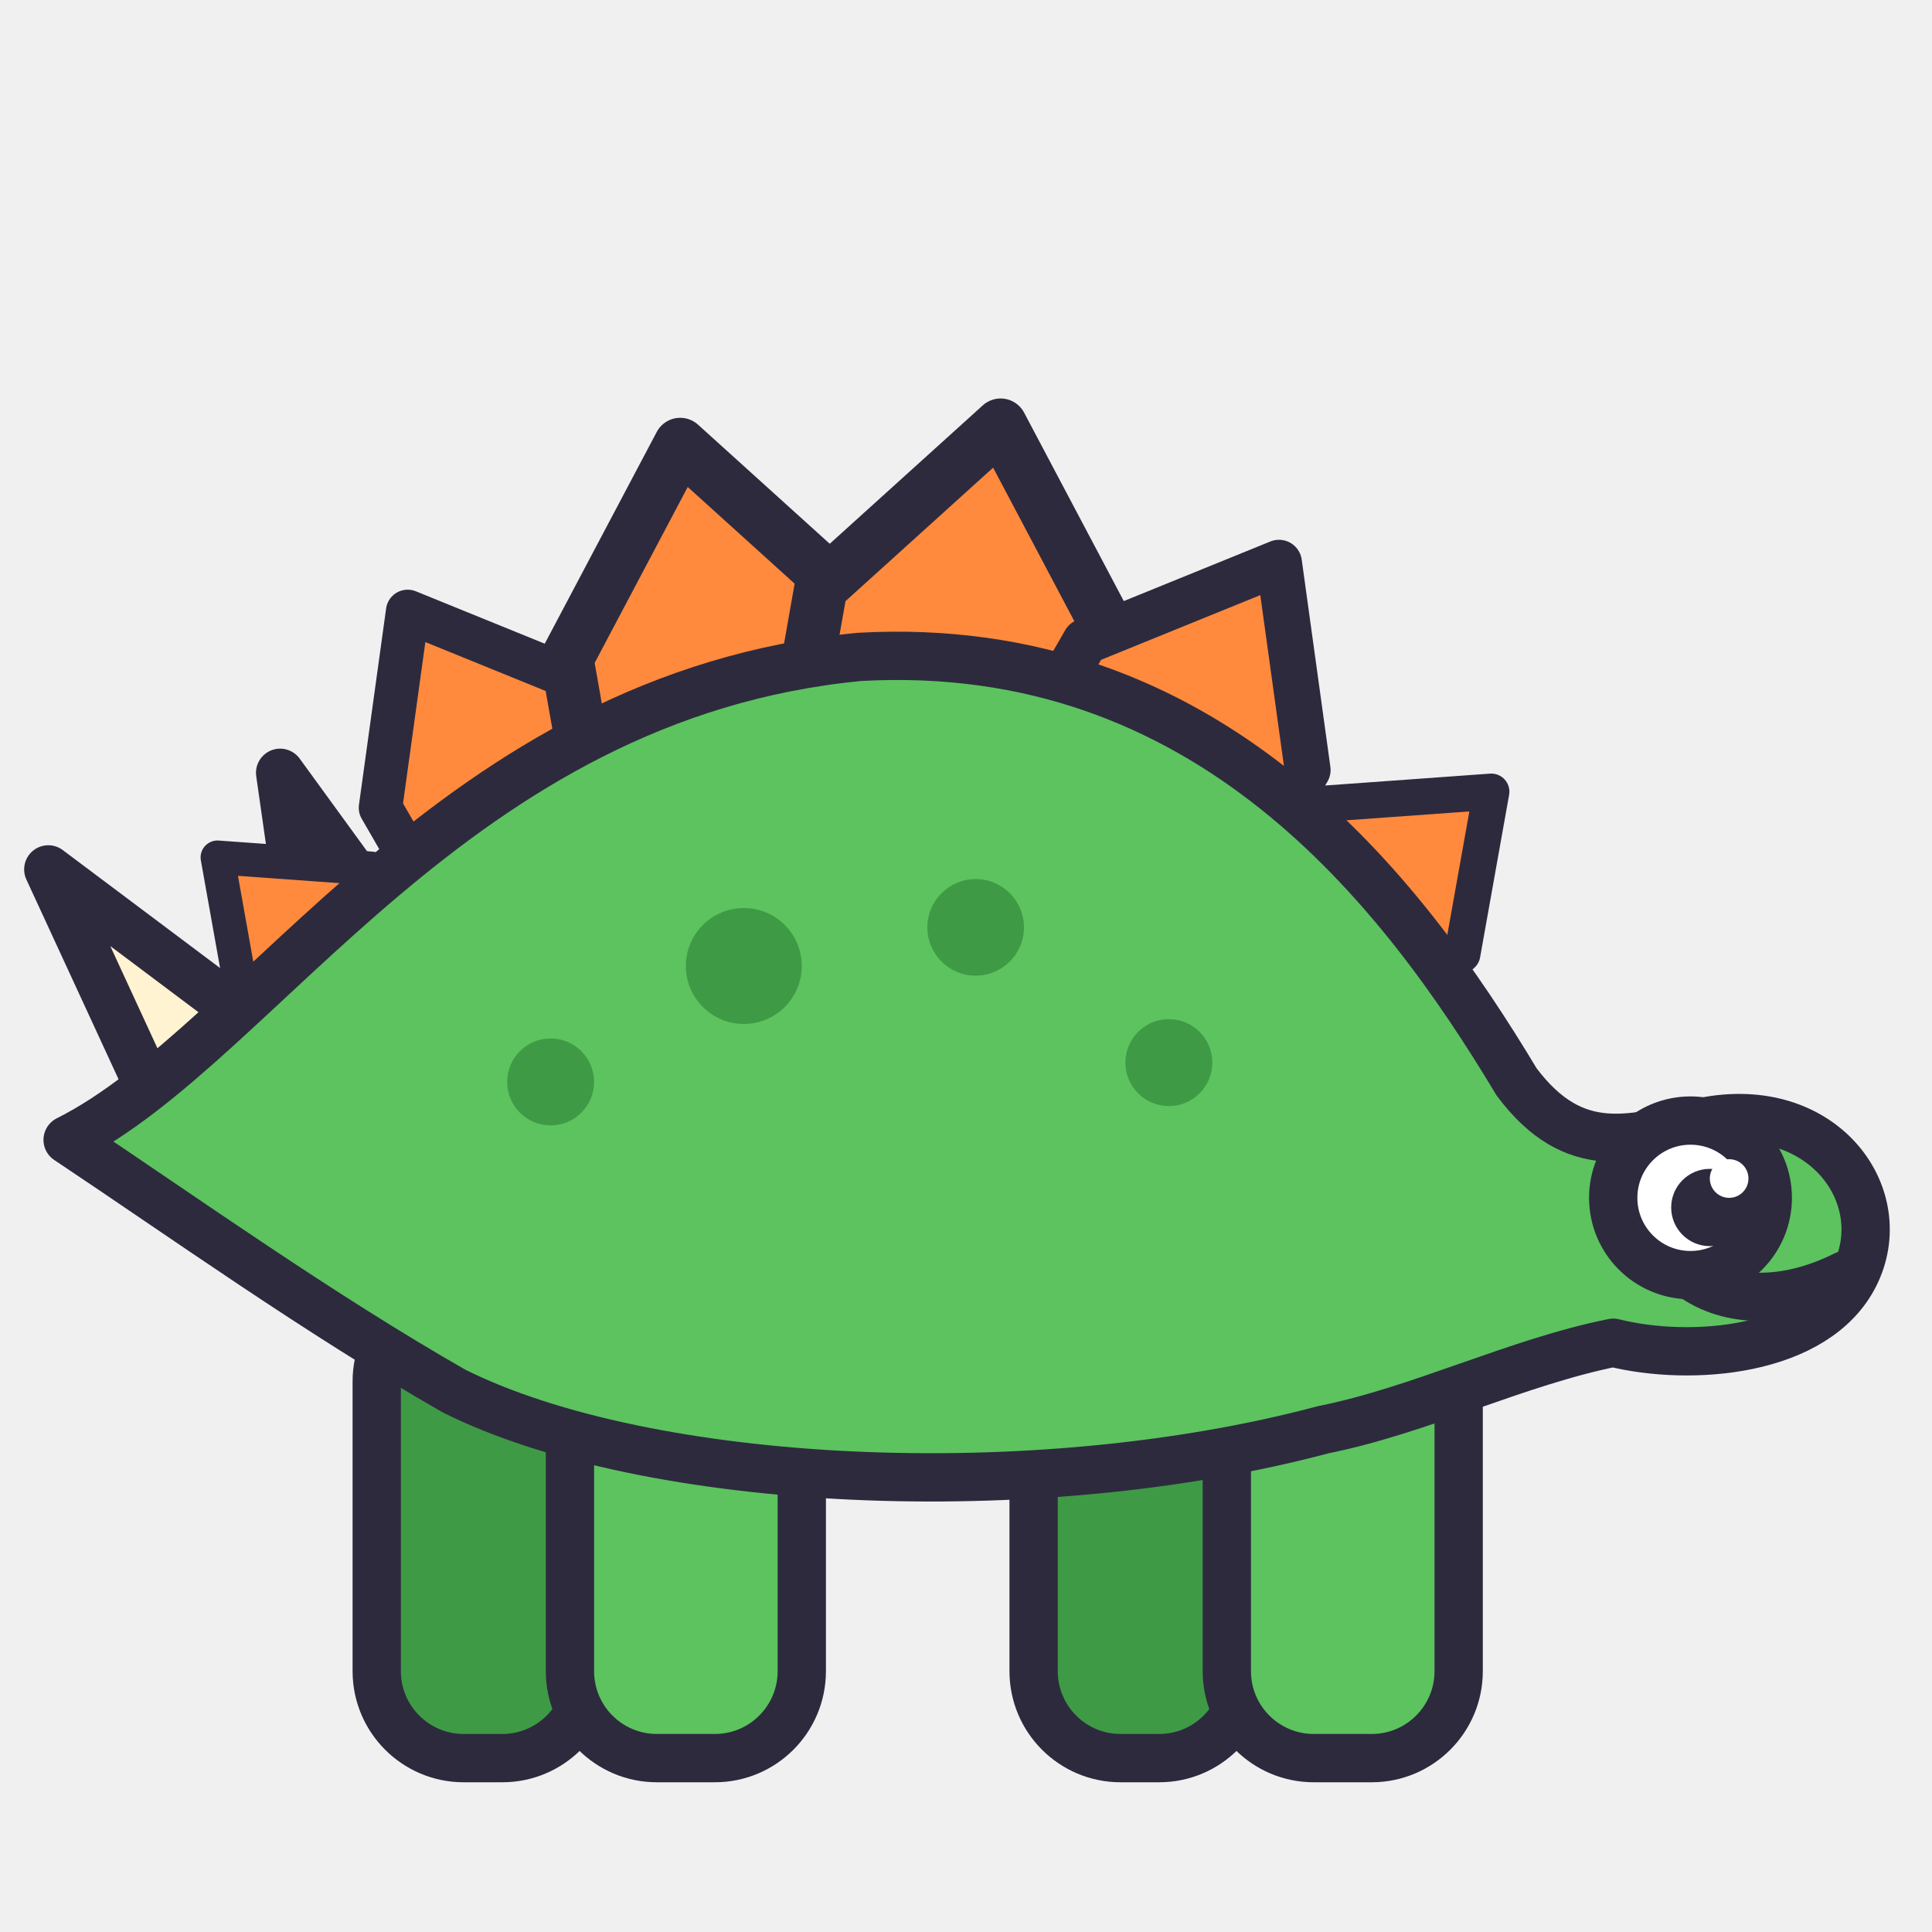
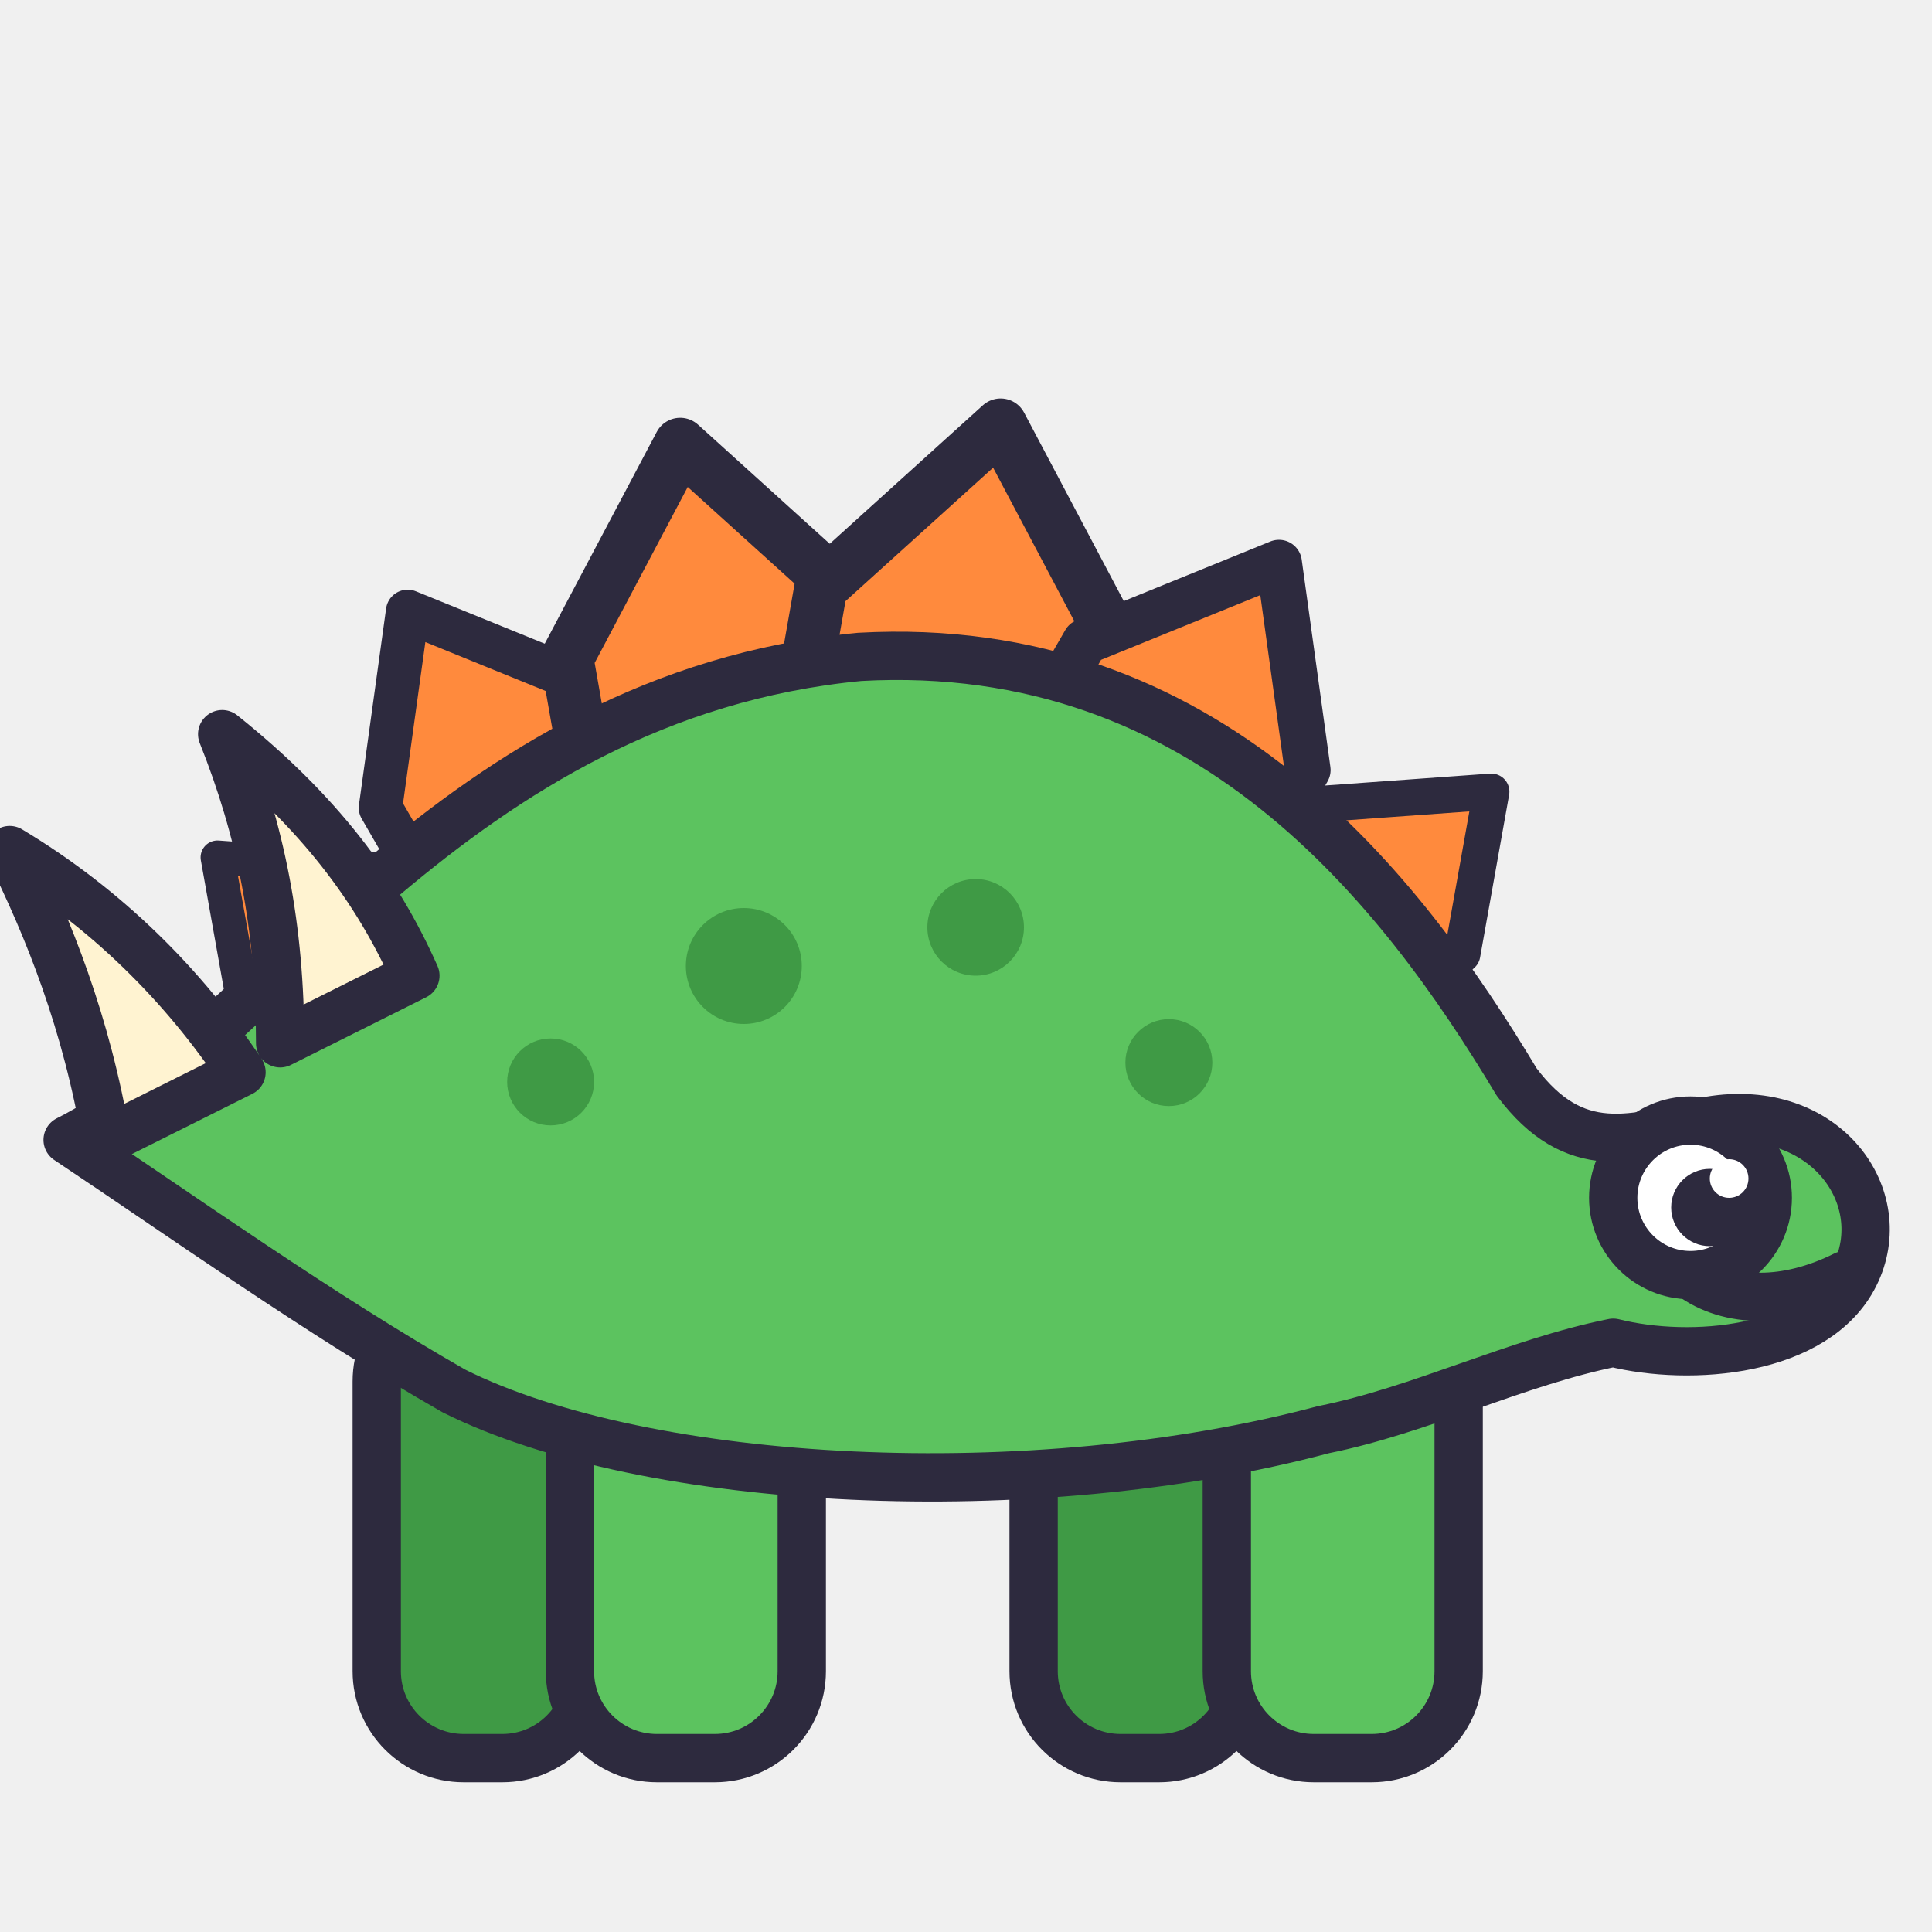
<svg xmlns="http://www.w3.org/2000/svg" viewBox="0 0 200 200">
  <g stroke="#2d2a3e" stroke-width="5" stroke-linejoin="round" stroke-linecap="round">
    <g transform="translate(-3,0)">
-       <path d="M20,116 L8,90 L32,108 Z M36,108 L32,80 L48,102 Z" fill="#fff3d1" />
      <g fill="#ff8a3d">
        <path d="M-14,14 L-14,-6 L0,-24 L14,-6 L14,14 Z" transform="translate(38,100) rotate(-48) scale(.7)" />
        <path d="M-14,14 L-14,-6 L0,-24 L14,-6 L14,14 Z" transform="translate(56,82) rotate(-30) scale(.9)" />
        <path d="M-14,14 L-14,-6 L0,-24 L14,-6 L14,14 Z" transform="translate(78,72) rotate(-10) scale(1.1)" />
        <path d="M-14,14 L-14,-6 L0,-24 L14,-6 L14,14 Z" transform="translate(102,70) rotate(10) scale(1.1)" />
        <path d="M-14,14 L-14,-6 L0,-24 L14,-6 L14,14 Z" transform="translate(124,78) rotate(30) scale(.95)" />
        <path d="M-14,14 L-14,-6 L0,-24 L14,-6 L14,14 Z" transform="translate(144,94) rotate(48) scale(.75)" />
      </g>
      <rect x="42" y="134" width="22" height="48" rx="9" fill="#3f9a45" />
      <rect x="110" y="134" width="22" height="48" rx="9" fill="#3f9a45" />
      <rect x="62" y="138" width="24" height="44" rx="9" fill="#5cc35f" />
      <rect x="130" y="136" width="24" height="46" rx="9" fill="#5cc35f" />
      <path d="M10,118 C30,108 50,72 92,68 C128,66 148,92 160,112 C166,120 172,118 180,116 C192,114 199,124 195,132 C191,140 178,141 170,139 C160,141 150,146 140,148 C110,156 70,154 50,144 C36,136 22,126 10,118 Z" fill="#5cc35f" />
+       <path d="M14,118 C12,106 8,96 4,88 C14,94 22,102 28,111 Z M32,108 C32,96 30,86 26,76 C36,84 42,92 46,101 Z" fill="#fff3d1" />
      <circle cx="80" cy="100" r="6" fill="#3f9a45" stroke="none" />
      <circle cx="104" cy="96" r="5" fill="#3f9a45" stroke="none" />
      <circle cx="60" cy="112" r="4.5" fill="#3f9a45" stroke="none" />
      <circle cx="124" cy="110" r="4.5" fill="#3f9a45" stroke="none" />
      <path d="M194,132 C188,135 182,135 178,132" fill="none" />
      <circle cx="178" cy="124" r="8" fill="#fff" />
      <circle cx="180" cy="125" r="4" fill="#2d2a3e" stroke="none" />
      <circle cx="182" cy="122" r="2" fill="#fff" stroke="none" />
    </g>
  </g>
</svg>
